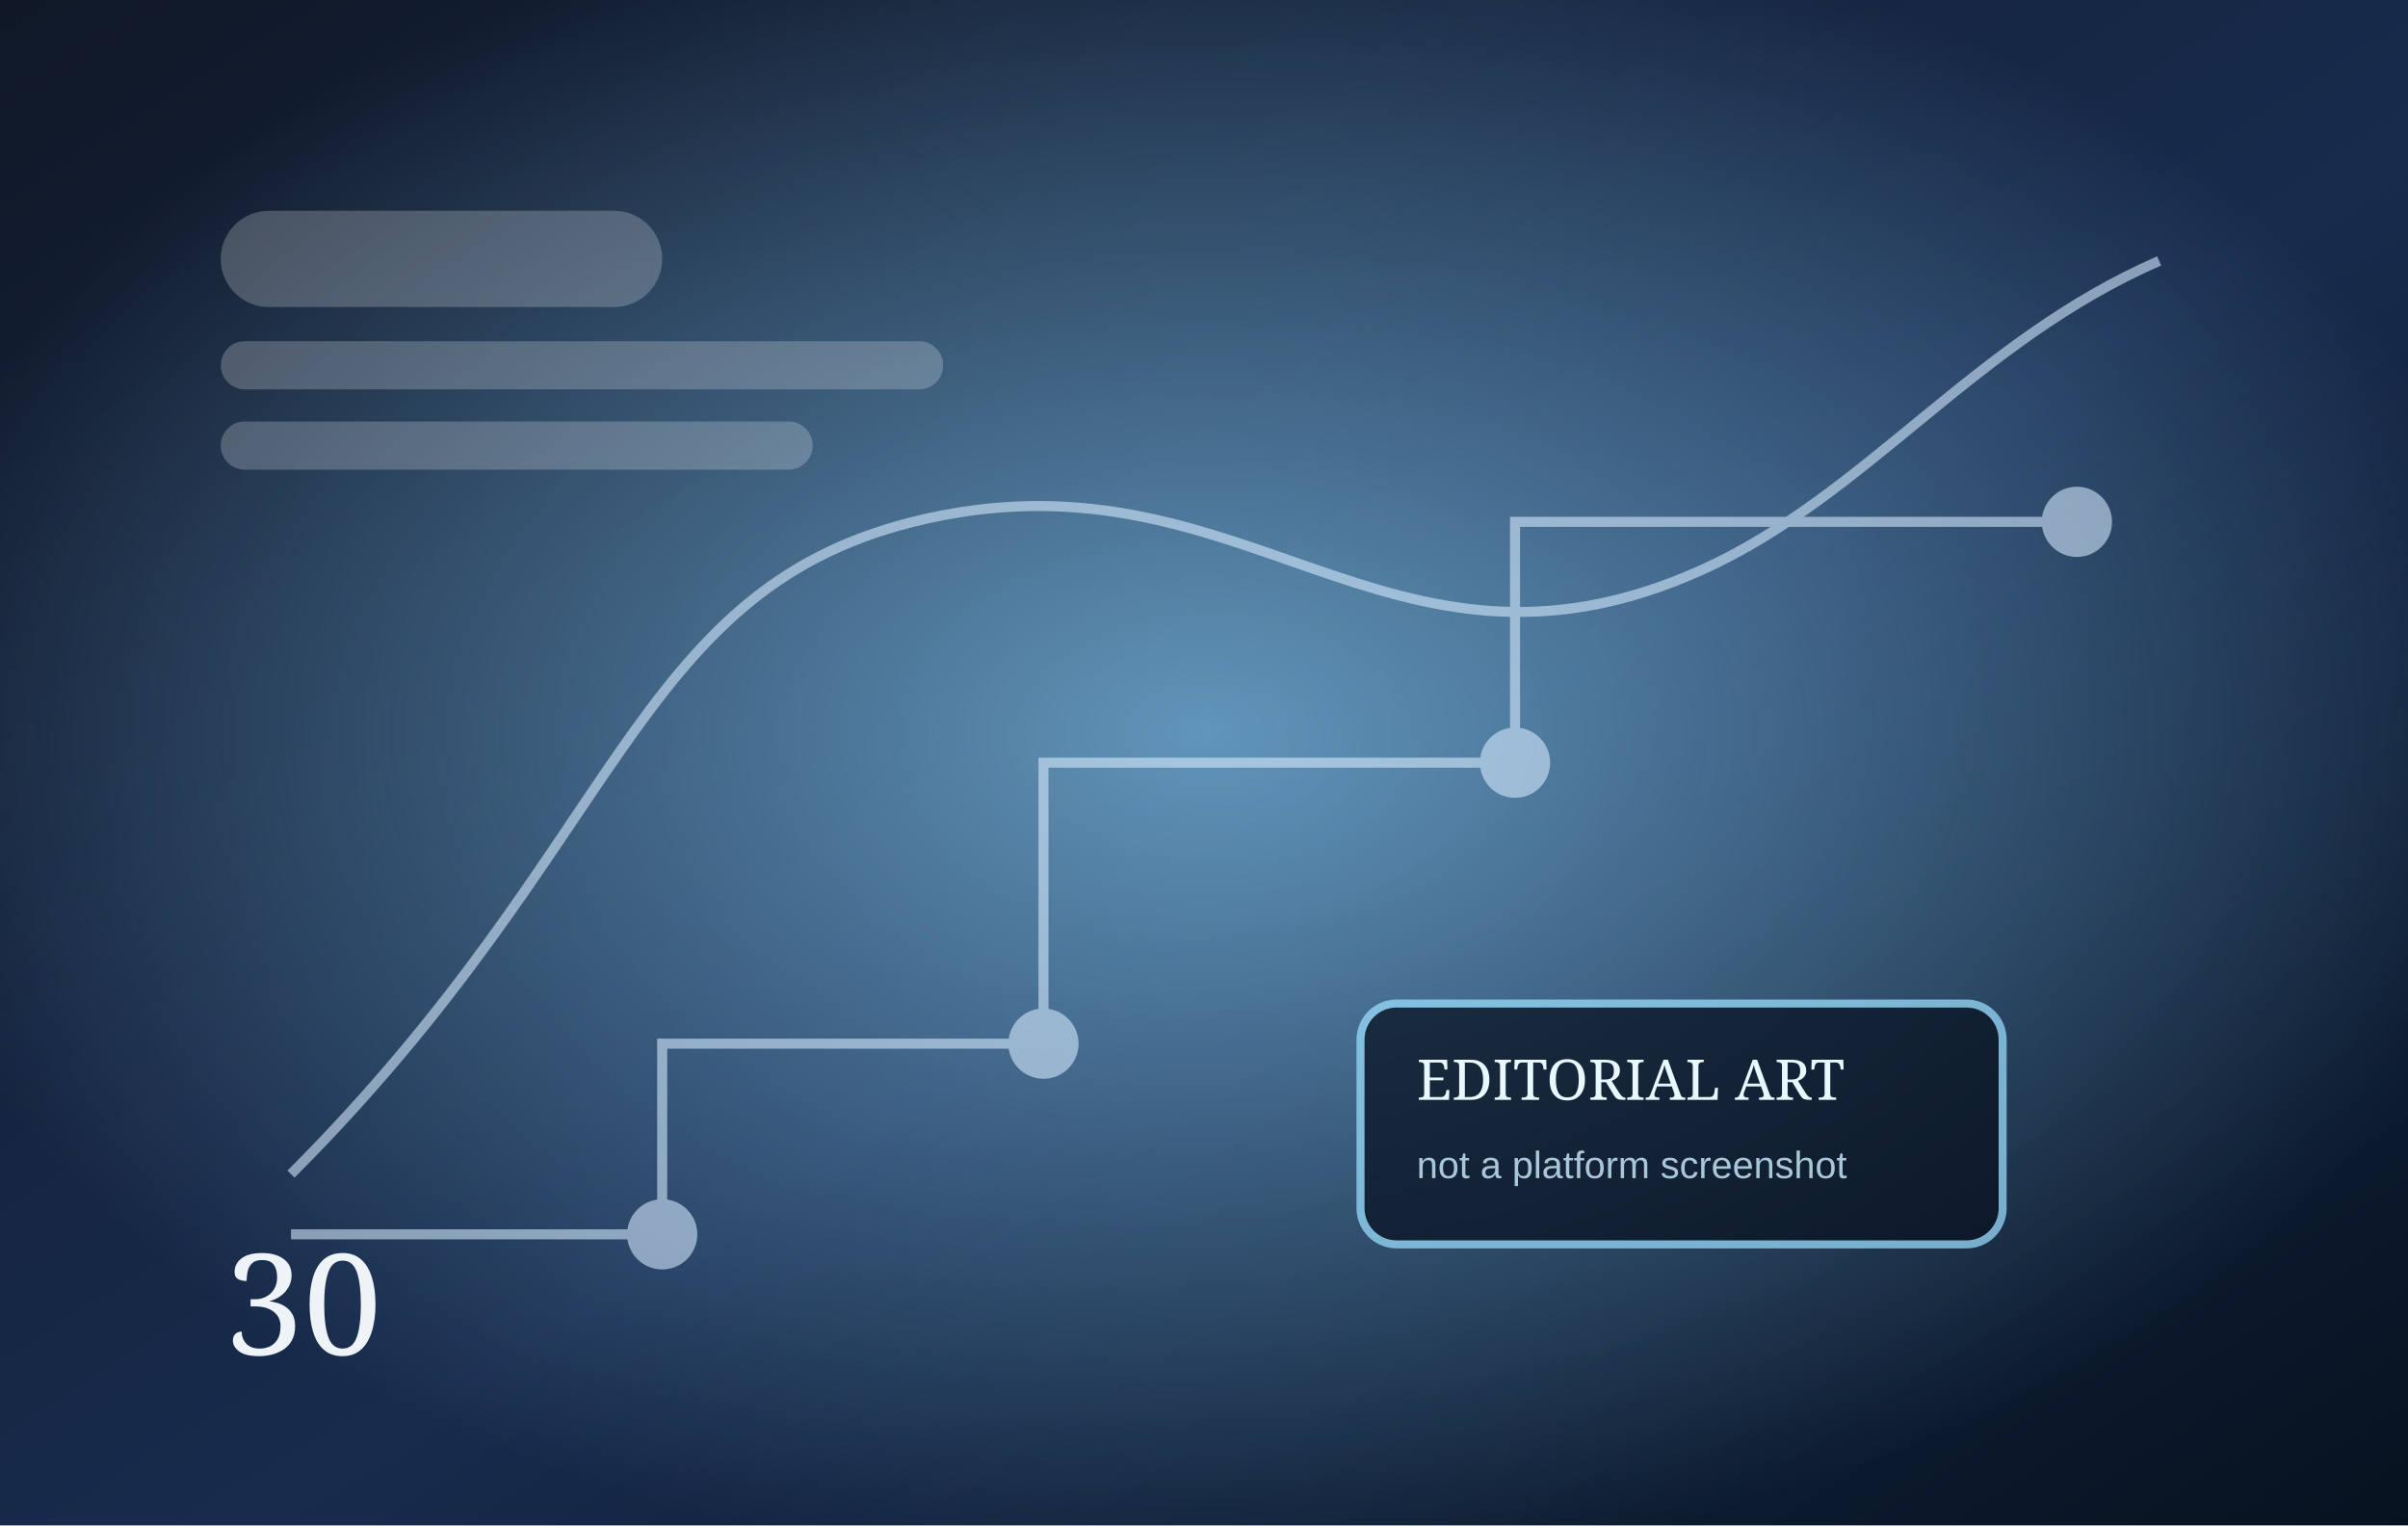
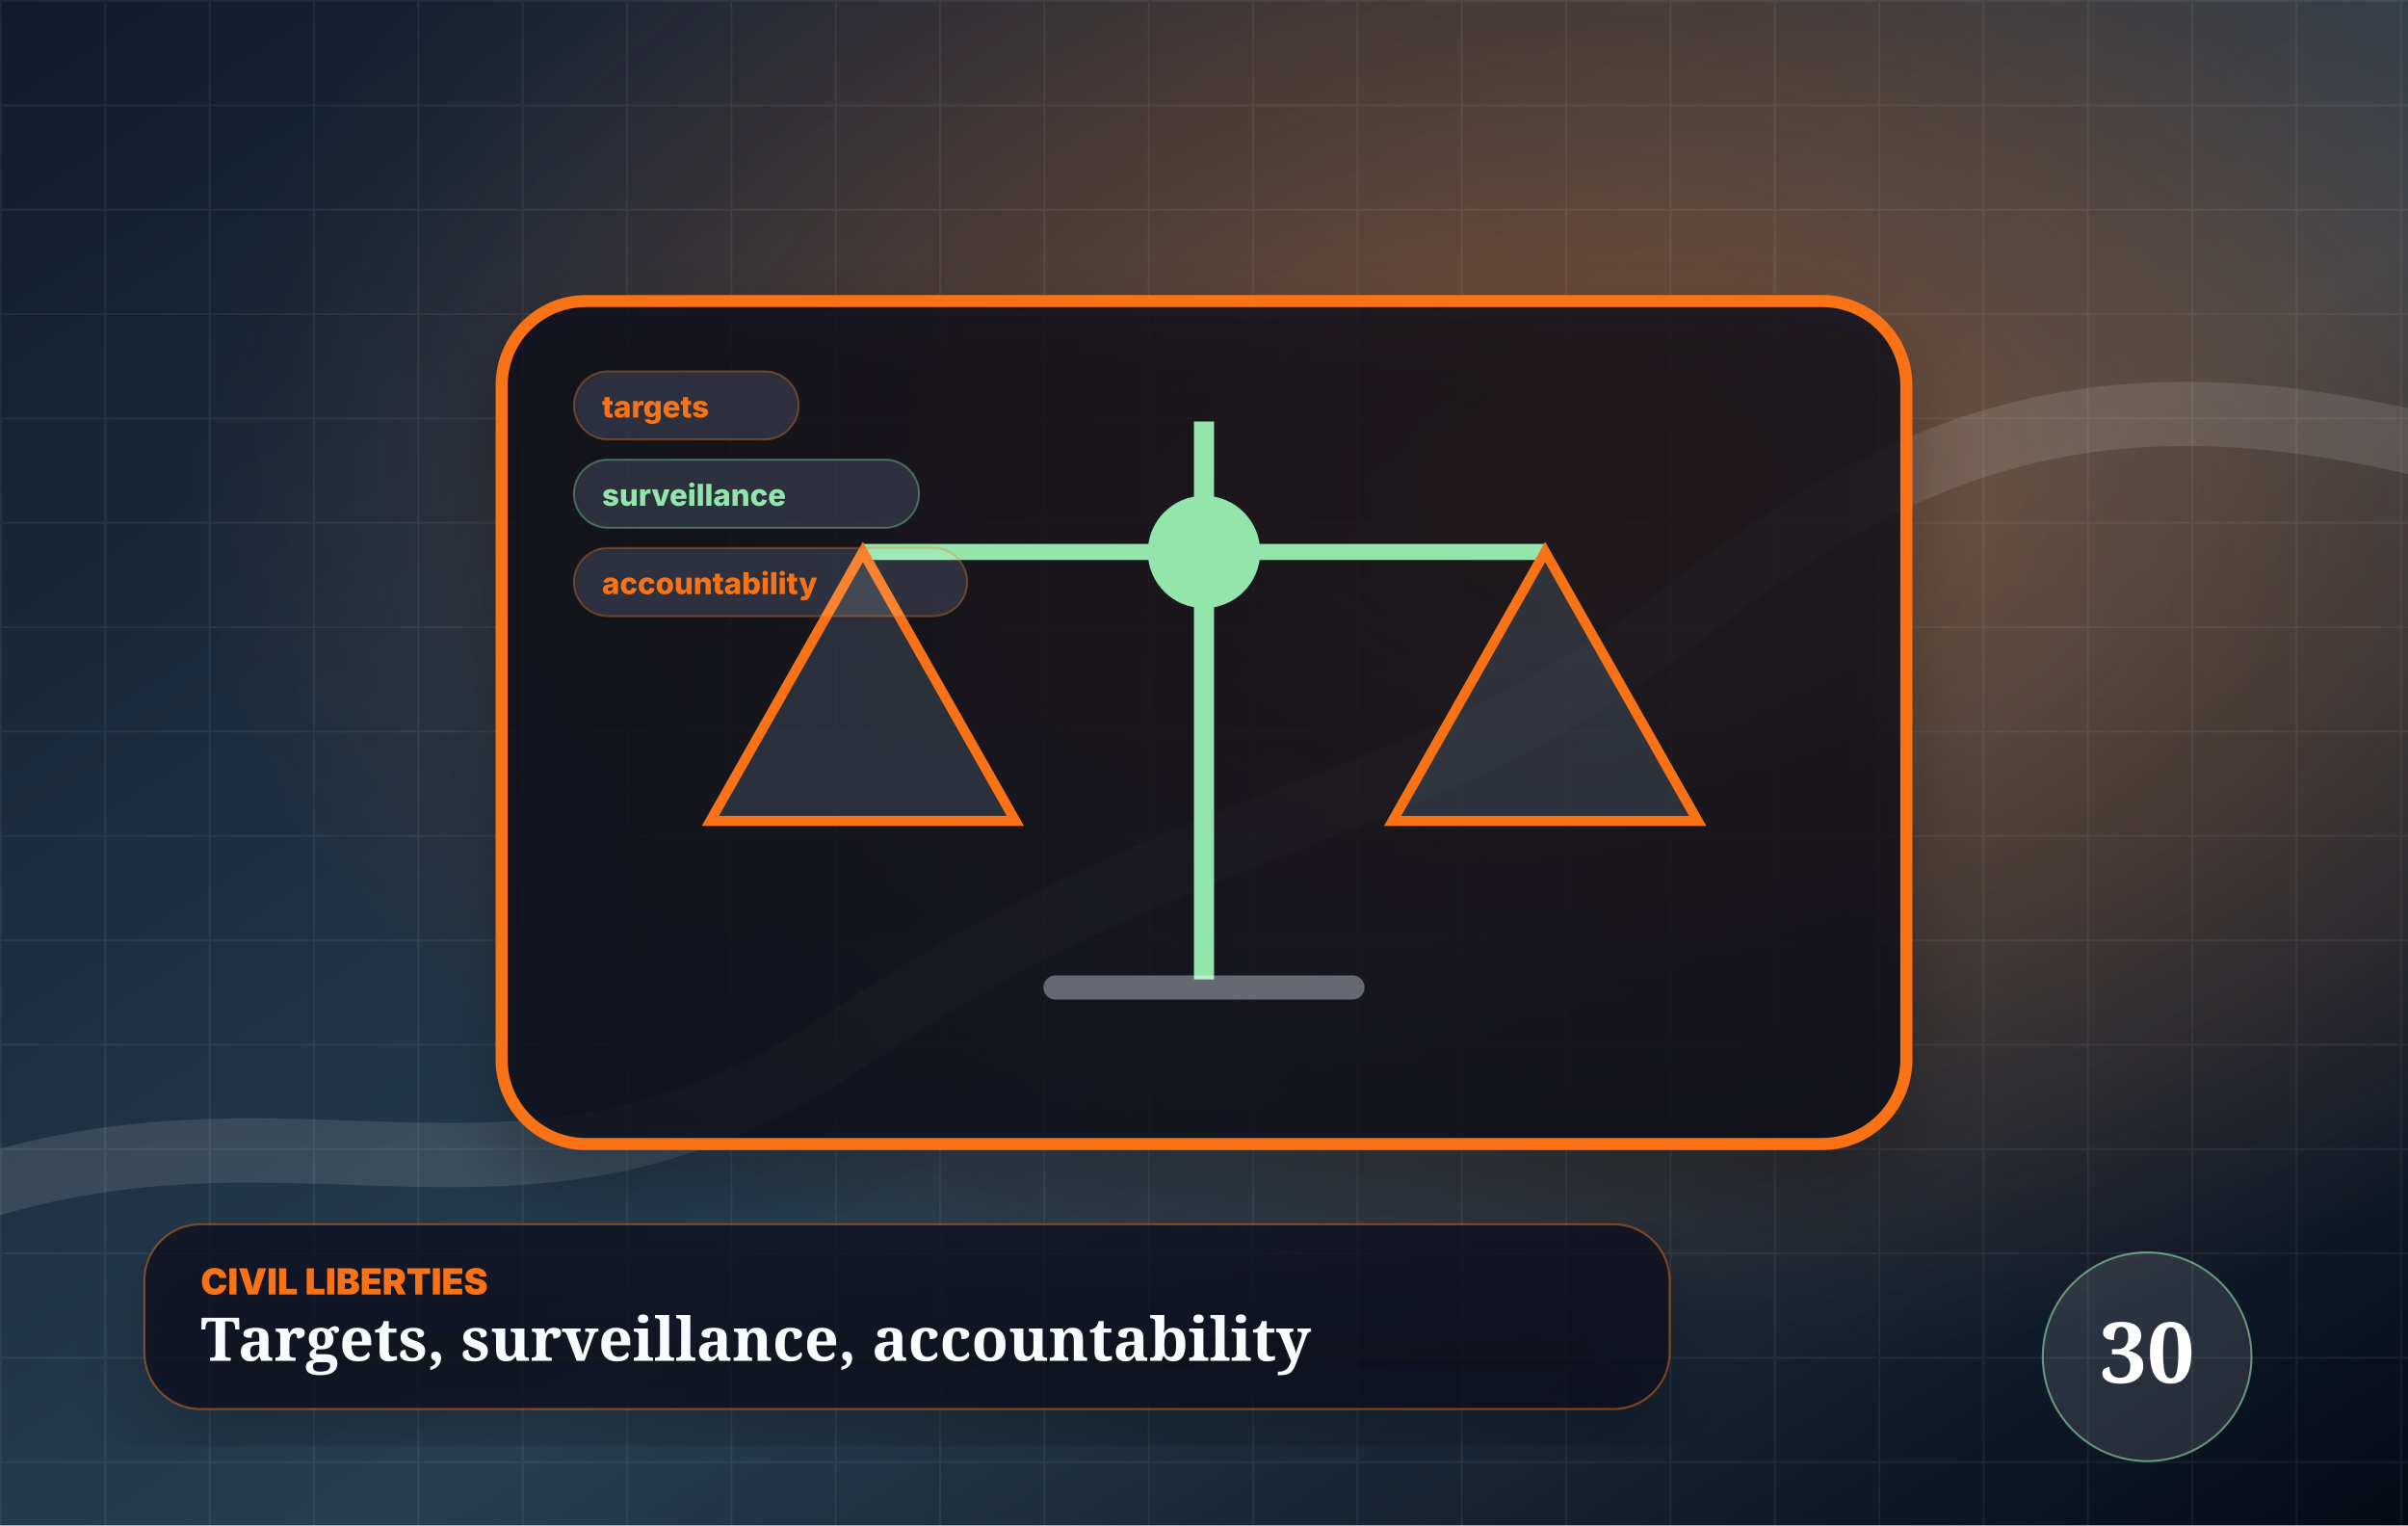
- <svg xmlns="http://www.w3.org/2000/svg" width="1200" height="760" viewBox="0 0 1200 760" role="img" aria-labelledby="title desc">
+ <svg xmlns="http://www.w3.org/2000/svg" width="1200" height="760" viewBox="0 0 1200 760" role="img" aria-labelledby="title-30 desc-30">
  <defs>
-     <linearGradient id="g" x1="0" y1="0" x2="1" y2="1">
-       <stop offset="0" stop-color="#101827" />
-       <stop offset="0.55" stop-color="#182b4d" />
-       <stop offset="1" stop-color="#06121f" />
+     <linearGradient id="bg-30" x1="0" y1="0" x2="1" y2="1">
+       <stop offset="0" stop-color="#0f1b2d" />
+       <stop offset="0.58" stop-color="#263e52" />
+       <stop offset="1" stop-color="#050914" />
    </linearGradient>
-     <radialGradient id="r" cx="50%" cy="48%" r="55%">
-       <stop offset="0" stop-color="#8fd7ff" stop-opacity="0.62" />
-       <stop offset="1" stop-color="#8fd7ff" stop-opacity="0" />
+     <radialGradient id="glow-30" cx="66%" cy="32%" r="58%">
+       <stop offset="0" stop-color="#f97316" stop-opacity="0.42" />
+       <stop offset="1" stop-color="#f97316" stop-opacity="0" />
    </radialGradient>
+     <pattern id="grid-30" width="52" height="52" patternUnits="userSpaceOnUse">
+       <path d="M52 0H0V52" fill="none" stroke="#ffffff" stroke-opacity="0.055" stroke-width="2" />
+     </pattern>
+     <filter id="soft-30" x="-20%" y="-20%" width="140%" height="140%">
+       <feDropShadow dx="0" dy="18" stdDeviation="18" flood-color="#000000" flood-opacity="0.32" />
+     </filter>
  </defs>
-   <rect width="1200" height="760" fill="url(#g)" />
-   <rect width="1200" height="760" fill="url(#r)" />
-   <g opacity="0.58" stroke="#d7ecff" stroke-width="5" fill="none">
-     <path d="M145 585 C310 420 315 295 455 260 C620 219 690 355 848 284 C930 247 984 170 1076 130" />
-     <path d="M145 615 L330 615 L330 520 L520 520 L520 380 L755 380 L755 260 L1035 260" />
-     <circle cx="330" cy="615" r="15" fill="#d7ecff" />
-     <circle cx="520" cy="520" r="15" fill="#d7ecff" />
-     <circle cx="755" cy="380" r="15" fill="#d7ecff" />
-     <circle cx="1035" cy="260" r="15" fill="#d7ecff" />
+   <rect width="1200" height="760" fill="url(#bg-30)" />
+   <rect width="1200" height="760" fill="url(#glow-30)" />
+   <rect width="1200" height="760" fill="url(#grid-30)" />
+   <path d="M-80 620C130 515 242 638 422 518C605 396 704 412 844 302C973 201 1082 178 1280 242" fill="none" stroke="#ffffff" stroke-opacity="0.11" stroke-width="32" />
+   <g filter="url(#soft-30)">
+     <rect x="250" y="150" width="700" height="420" rx="42" fill="#08111f" fill-opacity="0.78" stroke="#f97316" stroke-width="6" />
+     <line x1="600" y1="210" x2="600" y2="488" stroke="#93e5ab" stroke-width="10" />
+     <line x1="430" y1="275" x2="770" y2="275" stroke="#93e5ab" stroke-width="8" />
+     <path d="M430 275l-76 134h152zM770 275l-76 134h152z" fill="#fff" fill-opacity="0.1" stroke="#f97316" stroke-width="5" />
+     <circle cx="600" cy="275" r="28" fill="#93e5ab" />
+     <path d="M526 492h148" stroke="#fff" stroke-opacity="0.34" stroke-width="12" stroke-linecap="round" />
+     <g>
+       <rect x="286" y="185" width="112" height="34" rx="17" fill="#ffffff" fill-opacity="0.12" stroke="#f97316" stroke-opacity="0.35" />
+       <text x="300" y="208" font-family="Inter, Arial, sans-serif" font-size="15" font-weight="800" fill="#f97316">targets</text>
+     </g>
+     <g>
+       <rect x="286" y="229" width="172" height="34" rx="17" fill="#ffffff" fill-opacity="0.12" stroke="#93e5ab" stroke-opacity="0.35" />
+       <text x="300" y="252" font-family="Inter, Arial, sans-serif" font-size="15" font-weight="800" fill="#93e5ab">surveillance</text>
+     </g>
+     <g>
+       <rect x="286" y="273" width="196" height="34" rx="17" fill="#ffffff" fill-opacity="0.12" stroke="#f97316" stroke-opacity="0.35" />
+       <text x="300" y="296" font-family="Inter, Arial, sans-serif" font-size="15" font-weight="800" fill="#f97316">accountability</text>
+     </g>
  </g>
-   <g opacity="0.22" fill="#ffffff">
-     <rect x="110" y="105" width="220" height="48" rx="24" />
-     <rect x="110" y="170" width="360" height="24" rx="12" />
-     <rect x="110" y="210" width="295" height="24" rx="12" />
+   <g transform="translate(72 610)">
+     <rect x="0" y="0" width="760" height="92" rx="28" fill="#08111f" fill-opacity="0.74" stroke="#f97316" stroke-opacity="0.45" filter="url(#soft-30)" />
+     <text x="28" y="35" font-family="Inter, Arial, sans-serif" font-size="18" font-weight="900" fill="#f97316" text-anchor="start">CIVIL LIBERTIES</text>
+     <text x="28" y="68" font-family="Georgia, serif" font-size="30" font-weight="850" fill="#f8fbff" text-anchor="start">Targets, surveillance, accountability</text>
  </g>
-   <g transform="translate(678 500)">
-     <rect x="0" y="0" width="320" height="120" rx="18" fill="#07111f" opacity="0.72" stroke="#9bdfff" stroke-width="4" />
-     <text x="28" y="48" font-family="Georgia, serif" font-size="28" fill="#e9f7ff">EDITORIAL ART</text>
-     <text x="28" y="87" font-family="Arial, sans-serif" font-size="19" fill="#a9c7da">not a platform screenshot</text>
+   <g transform="translate(1018 624)">
+     <circle cx="52" cy="52" r="52" fill="#ffffff" fill-opacity="0.11" stroke="#93e5ab" stroke-opacity="0.6" />
+     <text x="52" y="65" font-family="Georgia, serif" font-size="42" font-weight="900" fill="#ffffff" text-anchor="middle">30</text>
  </g>
-   <text x="112" y="675" font-family="Georgia, serif" font-size="70" fill="#f7fbff" opacity="0.96">30</text>
</svg>
